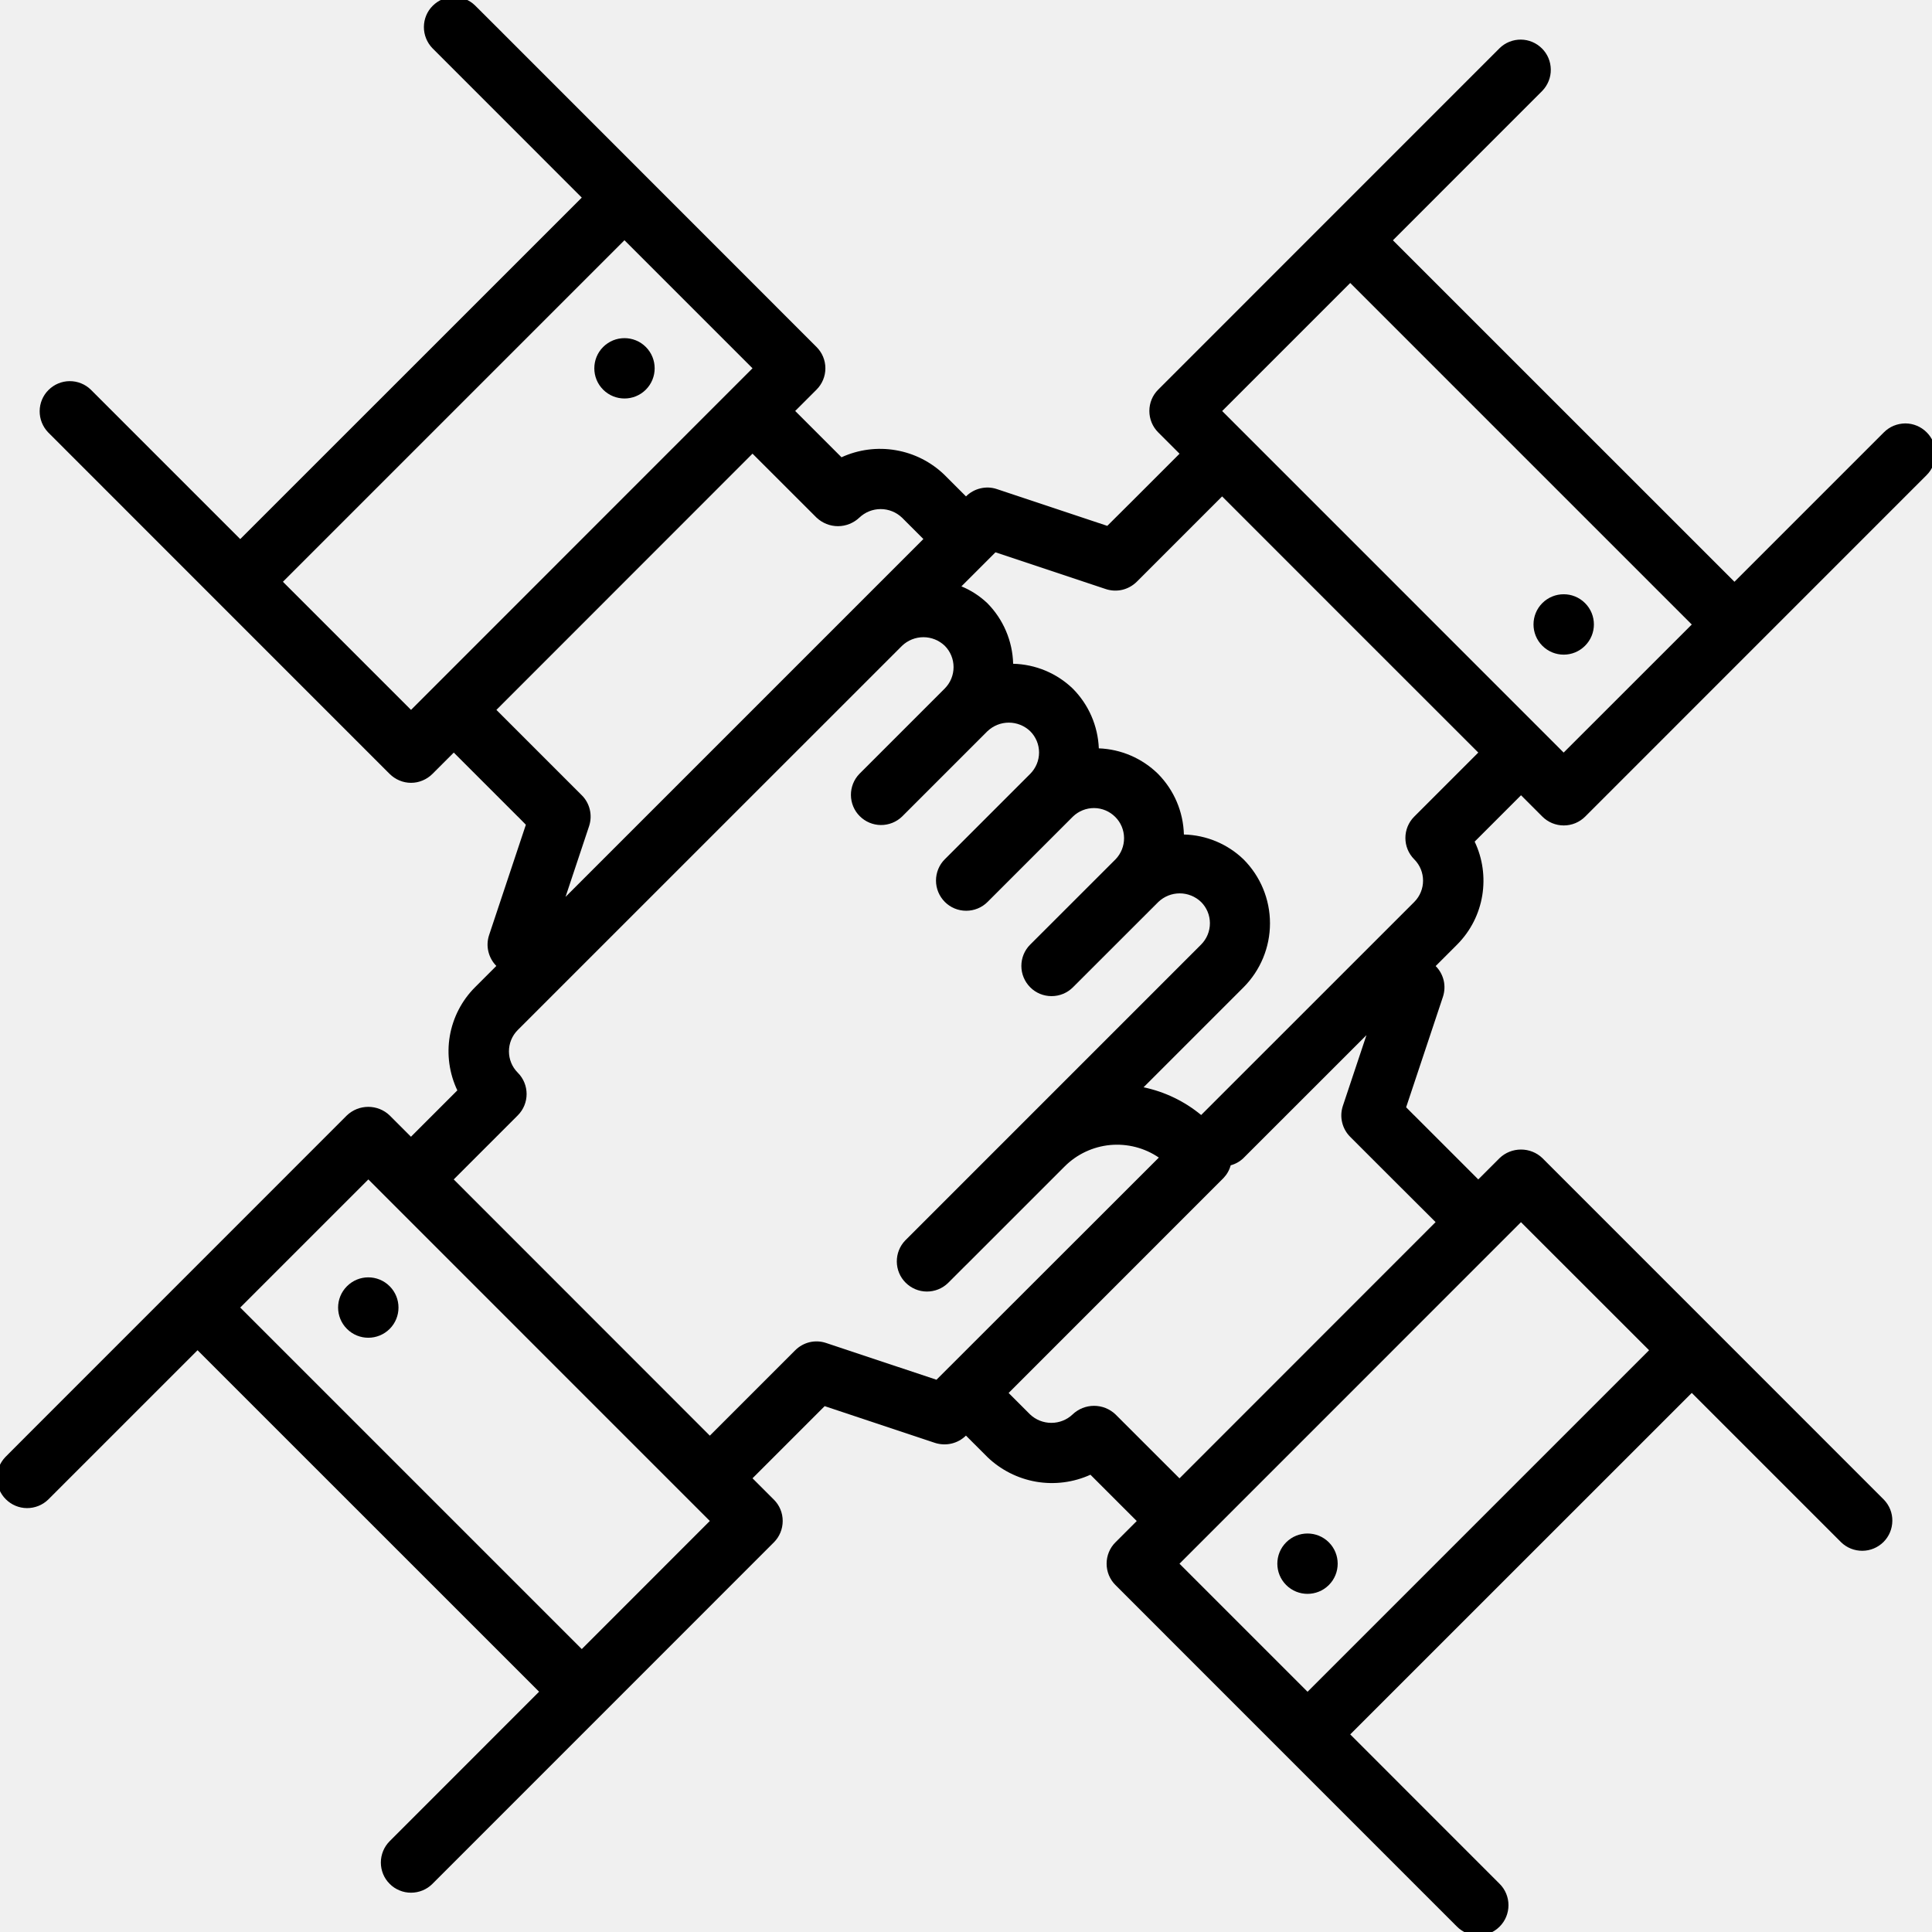
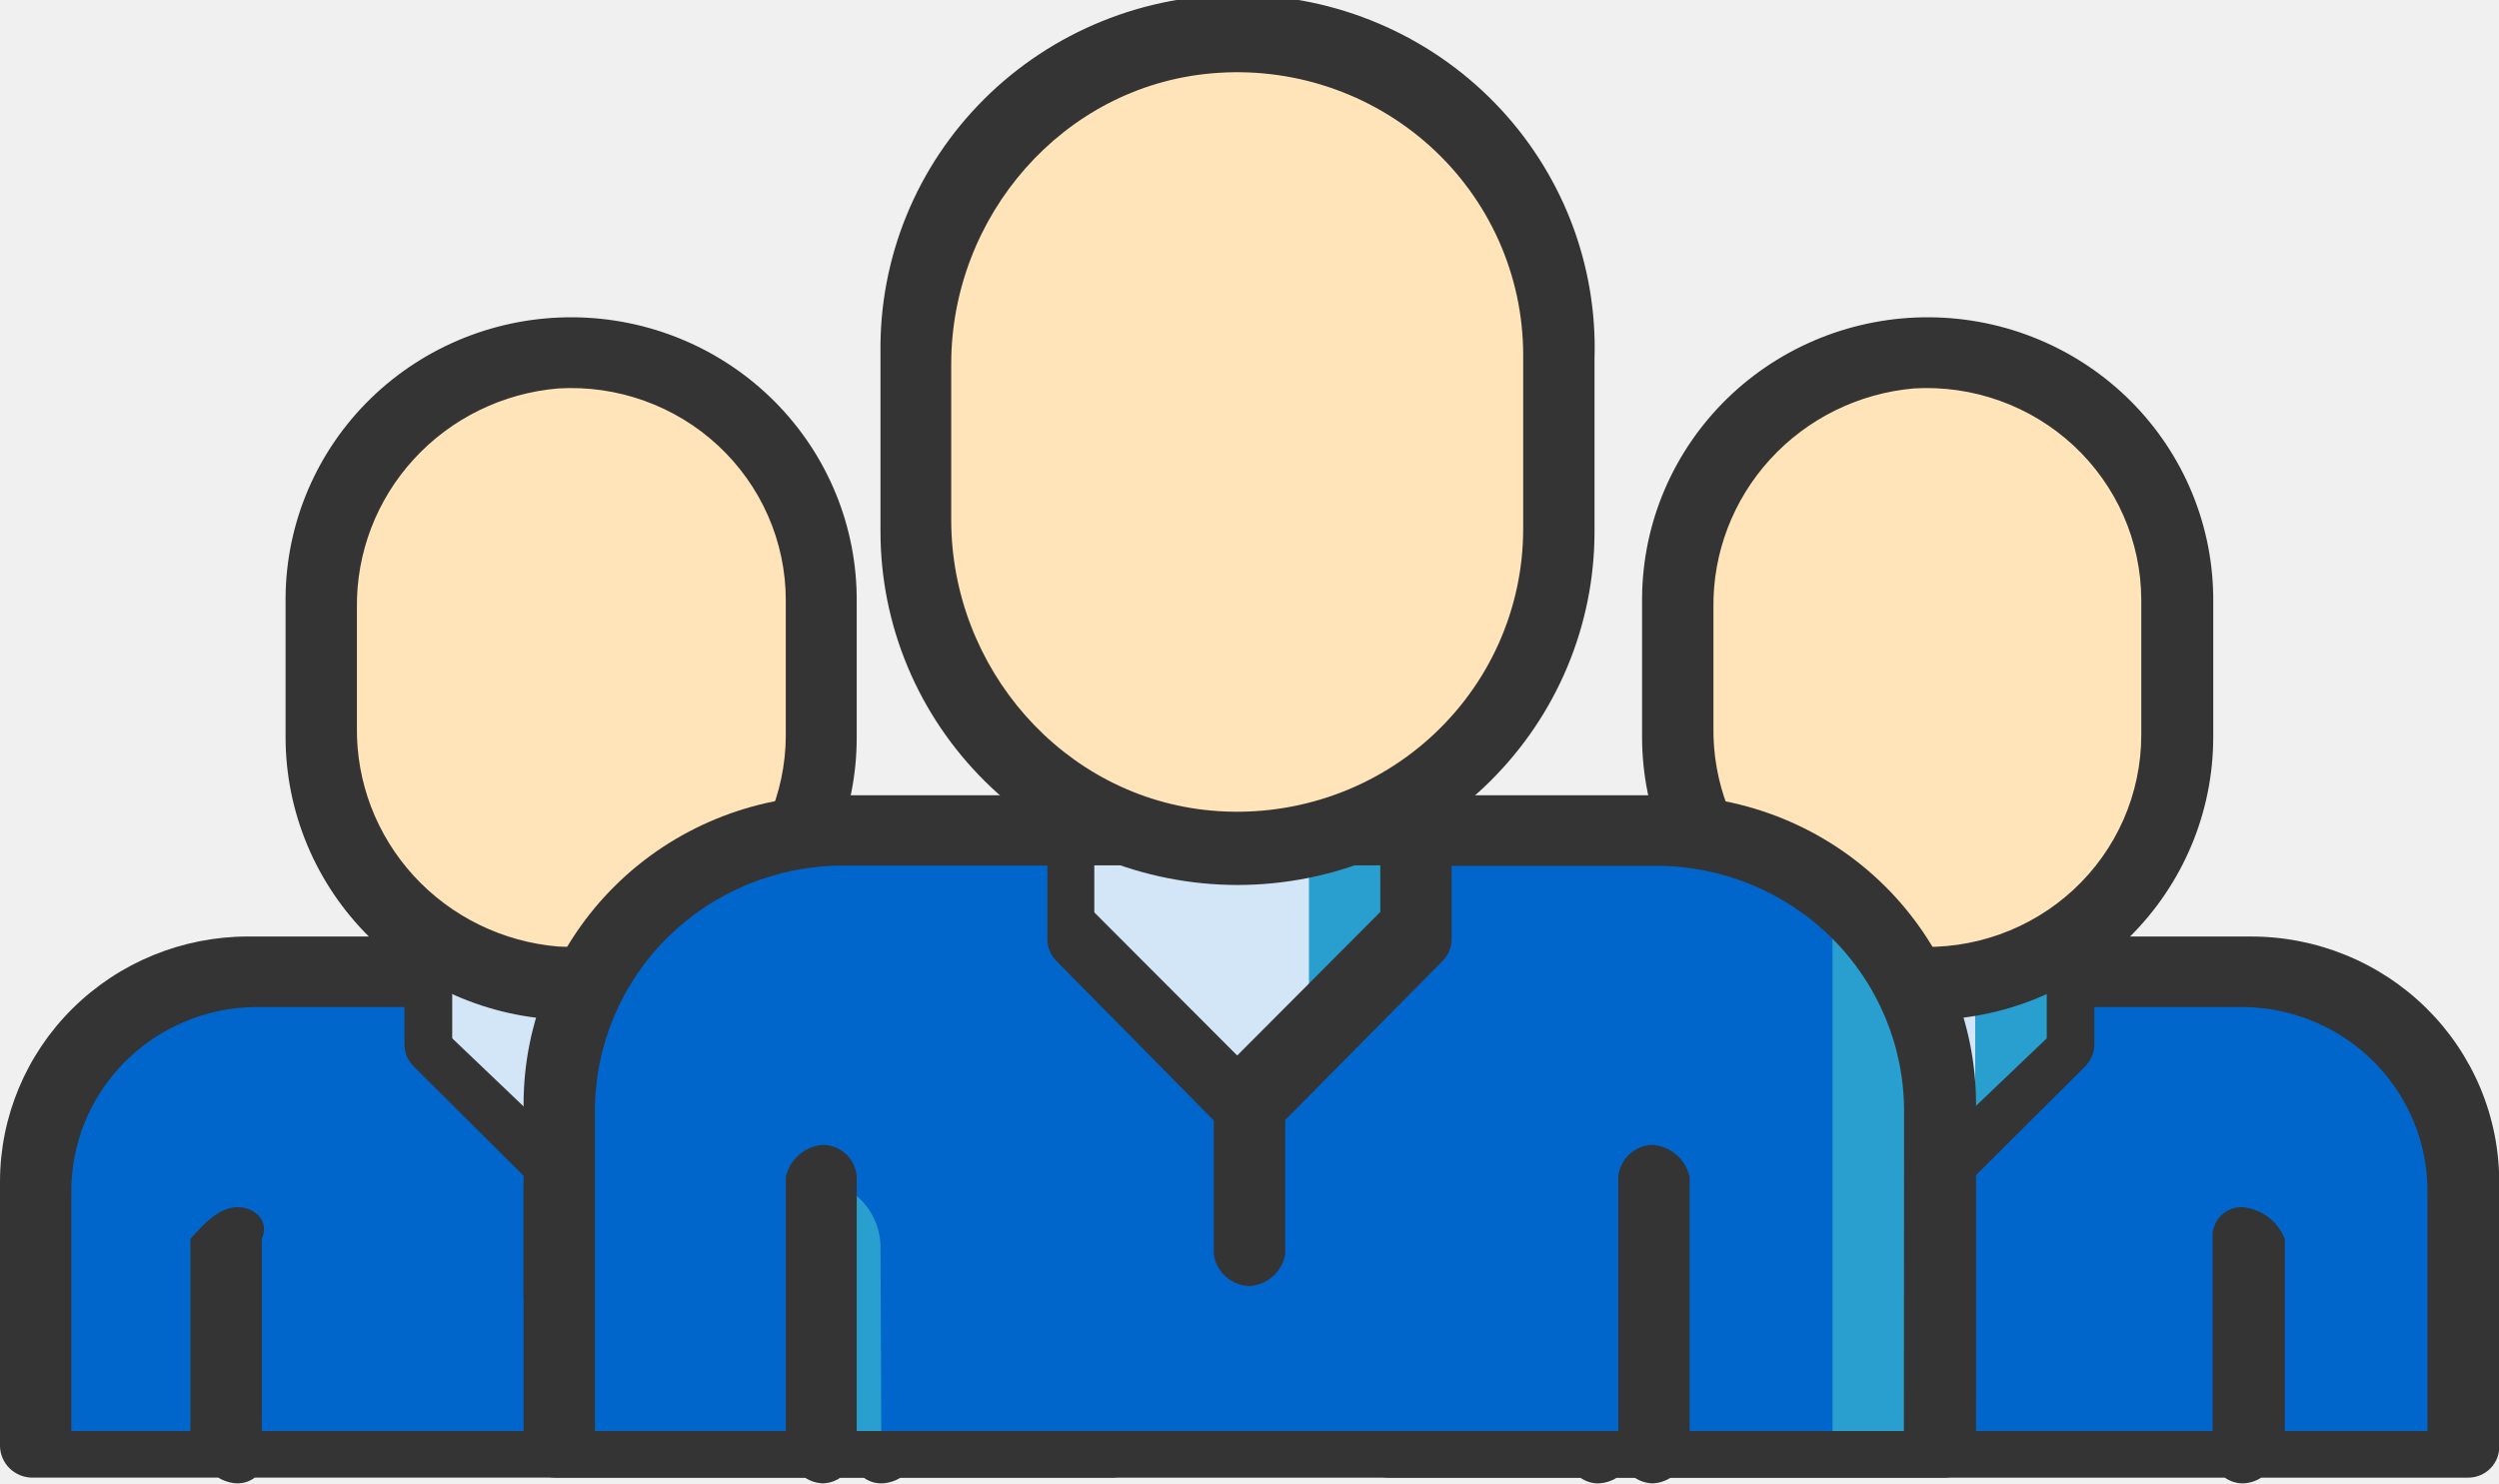
- <svg xmlns="http://www.w3.org/2000/svg" width="32" height="32" viewBox="0 0 32 32" fill="none">
-   <g clip-path="url(#clip0_1250_2277)">
-     <path d="M31.203 7.161L28.728 9.636L23.071 3.98L25.546 1.504C25.637 1.409 25.688 1.283 25.686 1.152C25.685 1.021 25.633 0.895 25.54 0.803C25.447 0.71 25.322 0.657 25.191 0.656C25.06 0.655 24.933 0.705 24.839 0.797L24.486 1.15L19.183 6.454C19.089 6.547 19.037 6.674 19.037 6.807C19.037 6.94 19.089 7.067 19.183 7.161L19.537 7.515L18.807 8.245L18.34 8.71L16.512 8.101C16.424 8.071 16.329 8.067 16.239 8.089C16.149 8.11 16.066 8.156 16 8.222L15.646 7.868C15.424 7.652 15.142 7.509 14.838 7.457C14.533 7.404 14.219 7.445 13.938 7.574L13.171 6.807L13.524 6.454C13.618 6.36 13.671 6.233 13.671 6.1C13.671 5.967 13.618 5.84 13.524 5.747L8.222 0.443L7.868 0.09C7.774 -0.002 7.647 -0.052 7.516 -0.051C7.385 -0.05 7.26 0.003 7.167 0.096C7.074 0.188 7.022 0.314 7.021 0.445C7.02 0.576 7.07 0.702 7.161 0.797L9.636 3.273L3.979 8.929L1.504 6.454C1.41 6.362 1.283 6.312 1.152 6.313C1.021 6.314 0.896 6.367 0.803 6.46C0.71 6.552 0.658 6.678 0.657 6.809C0.656 6.94 0.706 7.066 0.797 7.161L1.151 7.515L6.454 12.819C6.501 12.865 6.556 12.902 6.616 12.927C6.677 12.953 6.742 12.966 6.808 12.966C6.874 12.966 6.939 12.953 7 12.927C7.06 12.902 7.116 12.865 7.162 12.819L7.516 12.465L8.577 13.526H8.578L8.71 13.66L8.101 15.488C8.072 15.575 8.067 15.67 8.089 15.76C8.11 15.85 8.156 15.933 8.221 15.999L7.867 16.353C7.648 16.572 7.503 16.854 7.45 17.16C7.398 17.465 7.442 17.78 7.575 18.06L6.807 18.828L6.453 18.474C6.358 18.383 6.231 18.333 6.1 18.333C5.968 18.333 5.842 18.383 5.746 18.474L0.443 23.778L0.09 24.132C-0.001 24.226 -0.051 24.352 -0.05 24.483C-0.049 24.614 0.003 24.74 0.096 24.832C0.189 24.925 0.314 24.978 0.445 24.979C0.576 24.98 0.703 24.93 0.797 24.839L3.272 22.364L8.929 28.02L6.454 30.496C6.408 30.542 6.371 30.597 6.346 30.658C6.321 30.719 6.308 30.784 6.308 30.849C6.308 30.915 6.321 30.98 6.346 31.041C6.371 31.102 6.408 31.157 6.455 31.203C6.501 31.25 6.556 31.286 6.617 31.311C6.678 31.337 6.743 31.349 6.808 31.349C6.874 31.349 6.939 31.336 7 31.311C7.061 31.286 7.116 31.249 7.162 31.203L7.515 30.85L12.818 25.546C12.912 25.452 12.964 25.325 12.964 25.192C12.964 25.059 12.912 24.932 12.818 24.839L12.464 24.485L13.194 23.755L13.659 23.29L15.487 23.899C15.575 23.927 15.67 23.931 15.76 23.91C15.85 23.889 15.933 23.843 15.999 23.778L16.353 24.132C16.575 24.346 16.857 24.489 17.162 24.542C17.466 24.594 17.78 24.554 18.061 24.426L18.828 25.193L18.475 25.546C18.381 25.639 18.329 25.767 18.329 25.899C18.329 26.032 18.381 26.159 18.475 26.253L23.778 31.557L24.131 31.91C24.177 31.956 24.233 31.994 24.293 32.019C24.354 32.044 24.419 32.057 24.485 32.057C24.551 32.057 24.616 32.044 24.677 32.019C24.738 31.994 24.793 31.956 24.839 31.91C24.933 31.816 24.985 31.689 24.985 31.556C24.985 31.424 24.933 31.296 24.839 31.203L22.364 28.727L28.021 23.071L30.496 25.546C30.59 25.637 30.717 25.687 30.848 25.686C30.979 25.685 31.104 25.632 31.197 25.54C31.29 25.447 31.342 25.321 31.343 25.19C31.345 25.059 31.294 24.933 31.203 24.839L30.849 24.485L25.546 19.181C25.451 19.09 25.324 19.04 25.193 19.04C25.061 19.04 24.934 19.09 24.839 19.181L24.485 19.535L23.424 18.474H23.423L23.29 18.34L23.899 16.512C23.928 16.424 23.933 16.329 23.912 16.239C23.89 16.149 23.845 16.066 23.779 16.001L24.133 15.647C24.593 15.186 24.691 14.498 24.425 13.94L25.193 13.172L25.547 13.526C25.593 13.572 25.649 13.609 25.709 13.634C25.77 13.659 25.835 13.672 25.901 13.672C25.967 13.672 26.032 13.659 26.093 13.634C26.153 13.609 26.209 13.572 26.255 13.526L31.558 8.222L31.912 7.868C31.959 7.821 31.995 7.766 32.02 7.705C32.045 7.644 32.058 7.579 32.058 7.513C32.058 7.448 32.045 7.383 32.02 7.322C31.995 7.261 31.958 7.206 31.911 7.16C31.864 7.113 31.809 7.076 31.748 7.051C31.688 7.026 31.623 7.013 31.557 7.013C31.491 7.014 31.426 7.027 31.365 7.052C31.305 7.077 31.25 7.114 31.203 7.161ZM4.686 9.636L10.343 3.979L12.464 6.1L12.111 6.453L9.636 8.929L6.808 11.758L4.686 9.636ZM8.222 11.758L10.343 9.636L12.464 7.514L13.525 8.574C13.621 8.664 13.747 8.715 13.879 8.715C14.011 8.715 14.137 8.664 14.233 8.574C14.328 8.483 14.455 8.432 14.587 8.432C14.718 8.432 14.845 8.483 14.94 8.574L15.294 8.928L14.233 9.989L9.367 14.855L9.757 13.684C9.786 13.595 9.791 13.501 9.769 13.41C9.748 13.32 9.702 13.237 9.636 13.172L8.952 12.488L8.222 11.758ZM9.636 27.314L3.979 21.657L6.101 19.535L8.929 22.364L11.404 24.839L11.757 25.192L9.636 27.314ZM15.511 22.853L13.683 22.244C13.595 22.214 13.5 22.21 13.41 22.231C13.319 22.253 13.237 22.299 13.171 22.365L12.817 22.719L12.487 23.049L11.757 23.779L9.636 21.657L7.515 19.535L8.576 18.474C8.771 18.279 8.771 17.962 8.576 17.767C8.381 17.572 8.381 17.255 8.576 17.06L14.941 10.696C15.036 10.605 15.163 10.554 15.295 10.554C15.426 10.554 15.553 10.605 15.648 10.696C15.742 10.79 15.794 10.917 15.794 11.05C15.794 11.182 15.742 11.309 15.648 11.404L14.234 12.818C14.143 12.912 14.093 13.038 14.094 13.169C14.095 13.3 14.147 13.426 14.24 13.518C14.333 13.611 14.458 13.664 14.589 13.665C14.72 13.666 14.847 13.616 14.941 13.525L16.355 12.111C16.451 12.02 16.577 11.969 16.709 11.969C16.841 11.969 16.968 12.02 17.063 12.111C17.11 12.157 17.146 12.212 17.172 12.273C17.197 12.333 17.21 12.398 17.21 12.464C17.21 12.53 17.197 12.595 17.172 12.655C17.146 12.716 17.11 12.771 17.063 12.818L15.649 14.232C15.555 14.325 15.503 14.453 15.503 14.585C15.503 14.718 15.556 14.845 15.65 14.939C15.743 15.033 15.871 15.085 16.003 15.085C16.136 15.085 16.263 15.033 16.357 14.939L17.771 13.525C17.865 13.434 17.992 13.383 18.123 13.384C18.254 13.385 18.379 13.438 18.472 13.531C18.565 13.623 18.617 13.749 18.618 13.88C18.619 14.011 18.569 14.137 18.478 14.232L17.063 15.646C16.969 15.739 16.917 15.867 16.917 15.999C16.917 16.132 16.97 16.259 17.064 16.353C17.157 16.447 17.285 16.499 17.417 16.499C17.55 16.499 17.677 16.447 17.771 16.353L19.186 14.939C19.281 14.848 19.408 14.797 19.54 14.797C19.671 14.797 19.798 14.848 19.893 14.939C19.987 15.032 20.04 15.159 20.04 15.292C20.04 15.425 19.987 15.552 19.893 15.646L16.929 18.61L16.925 18.614L14.994 20.545C14.903 20.639 14.853 20.765 14.854 20.896C14.855 21.027 14.907 21.153 15 21.245C15.093 21.338 15.218 21.391 15.349 21.392C15.48 21.393 15.607 21.343 15.701 21.252L16.001 20.952L16.004 20.95L17.635 19.319C17.837 19.117 18.104 18.992 18.388 18.965C18.673 18.939 18.958 19.012 19.194 19.173L15.511 22.853ZM27.314 22.364L21.657 28.021L19.536 25.9L19.889 25.547L22.364 23.072L25.192 20.243L27.314 22.364ZM23.778 20.242L21.657 22.364L19.536 24.486L18.475 23.426C18.379 23.335 18.253 23.285 18.121 23.285C17.989 23.285 17.863 23.335 17.767 23.426C17.672 23.517 17.545 23.567 17.414 23.567C17.282 23.567 17.155 23.517 17.06 23.426L16.706 23.072L20.265 19.512C20.322 19.452 20.363 19.38 20.384 19.301C20.463 19.28 20.536 19.239 20.595 19.182L22.633 17.145L22.242 18.317C22.213 18.405 22.208 18.499 22.23 18.59C22.251 18.68 22.297 18.763 22.363 18.829L23.047 19.513L23.778 20.242ZM24.485 12.465L23.424 13.526C23.229 13.721 23.229 14.038 23.424 14.233C23.619 14.428 23.619 14.745 23.424 14.94L19.895 18.468C19.619 18.24 19.291 18.082 18.941 18.009L20.596 16.354C20.877 16.072 21.035 15.691 21.035 15.293C21.035 14.895 20.877 14.514 20.596 14.233C20.33 13.977 19.978 13.831 19.609 13.822C19.599 13.445 19.446 13.087 19.182 12.819C18.919 12.56 18.569 12.409 18.2 12.395C18.185 12.022 18.031 11.669 17.768 11.405C17.502 11.149 17.15 11.003 16.781 10.994C16.771 10.617 16.618 10.258 16.353 9.99C16.228 9.872 16.083 9.777 15.924 9.712L16.488 9.148L18.316 9.757C18.404 9.786 18.499 9.79 18.589 9.769C18.68 9.747 18.762 9.701 18.828 9.636L19.182 9.282L19.512 8.952L20.242 8.222L22.363 10.344L24.485 12.465ZM25.899 12.465L23.071 9.636L20.596 7.161L20.243 6.808L22.364 4.687L28.021 10.344L25.899 12.465Z" fill="black" />
-     <path d="M26.253 10.696C26.449 10.501 26.449 10.184 26.253 9.989C26.058 9.794 25.742 9.794 25.546 9.989C25.351 10.184 25.351 10.501 25.546 10.696C25.742 10.892 26.058 10.892 26.253 10.696Z" fill="black" />
-     <path d="M6.454 22.011C6.649 21.816 6.649 21.499 6.454 21.304C6.258 21.108 5.942 21.108 5.747 21.304C5.551 21.499 5.551 21.816 5.747 22.011C5.942 22.206 6.258 22.206 6.454 22.011Z" fill="black" />
-     <path d="M22.01 26.253C22.205 26.058 22.205 25.741 22.01 25.546C21.815 25.351 21.498 25.351 21.303 25.546C21.108 25.741 21.108 26.058 21.303 26.253C21.498 26.448 21.815 26.448 22.01 26.253Z" fill="black" />
-     <path d="M10.697 6.454C10.892 6.259 10.892 5.942 10.697 5.747C10.502 5.552 10.185 5.552 9.99 5.747C9.795 5.942 9.795 6.259 9.99 6.454C10.185 6.649 10.502 6.649 10.697 6.454Z" fill="black" />
+ <svg xmlns="http://www.w3.org/2000/svg" width="128" height="76" viewBox="0 0 128 76" fill="none">
+   <g clip-path="url(#clip0_1384_1238)">
+     <path d="M56.072 74.492H1.218V61.179C1.23 59.748 1.528 58.334 2.094 57.017C2.66 55.7 3.483 54.506 4.516 53.504C5.549 52.502 6.771 51.711 8.114 51.177C9.456 50.643 10.892 50.376 12.339 50.391H44.961C47.881 50.366 50.691 51.488 52.775 53.511C54.858 55.534 56.044 58.292 56.072 61.179V74.492Z" fill="#0066CC" />
+     <path d="M45.756 47.981H12.71C9.339 47.981 6.106 49.306 3.723 51.663C1.339 54.02 0 57.217 0 60.55L0 74.083C0.006 74.514 0.182 74.925 0.491 75.229C0.8 75.532 1.217 75.704 1.652 75.706H11.185C11.472 75.883 11.8 75.984 12.138 76C12.466 76.005 12.787 75.902 13.049 75.706H44.241C44.507 75.903 44.831 76.006 45.163 76C45.505 75.988 45.837 75.887 46.127 75.706H56.909C57.123 75.708 57.335 75.667 57.533 75.585C57.73 75.504 57.909 75.383 58.058 75.232C58.208 75.08 58.325 74.9 58.402 74.703C58.479 74.505 58.515 74.294 58.508 74.083V60.592C58.514 58.935 58.188 57.292 57.549 55.76C56.91 54.227 55.971 52.835 54.786 51.663C53.6 50.491 52.192 49.562 50.643 48.93C49.093 48.298 47.432 47.976 45.756 47.981ZM54.854 73.318H47.546V63.473C46.815 62.53 46.084 61.797 45.163 61.797C44.955 61.773 44.744 61.802 44.551 61.881C44.358 61.961 44.189 62.089 44.06 62.252C43.931 62.415 43.847 62.608 43.816 62.813C43.784 63.018 43.807 63.227 43.881 63.42V73.318H13.409V63.473C13.822 62.561 13.059 61.849 12.17 61.849C11.28 61.849 10.528 62.593 9.755 63.473V73.318H3.654V61.127C3.626 58.63 4.6 56.224 6.364 54.437C8.127 52.65 10.535 51.628 13.059 51.595H45.449C47.973 51.628 50.381 52.65 52.145 54.437C53.908 56.224 54.882 58.63 54.854 61.127V73.318Z" fill="#353434" />
+     <path d="M30.473 60.749C30.53 60.55 30.538 60.34 30.495 60.137C30.452 59.934 30.36 59.745 30.226 59.585C30.093 59.425 29.922 59.3 29.729 59.22C29.535 59.14 29.326 59.108 29.117 59.126C28.195 59.126 27.464 59.87 26.818 60.749V66.51C27.045 66.941 27.371 67.312 27.771 67.594C28.17 67.877 28.631 68.061 29.117 68.134C29.326 68.154 29.538 68.124 29.732 68.045C29.927 67.966 30.099 67.84 30.233 67.68C30.367 67.519 30.459 67.329 30.5 67.125C30.542 66.921 30.533 66.71 30.473 66.51V60.749Z" fill="#353434" />
+     <path d="M35.355 54.277V39.54H21.946V54.277L28.598 61.179L35.355 54.277Z" fill="#D3E6F8" />
+     <path d="M31.69 58.655L36.573 52.831V44.357H31.69V58.655Z" fill="#A4CFF2" />
+     <path d="M29.243 61.996C29.032 61.998 28.822 61.957 28.627 61.876C28.433 61.795 28.256 61.675 28.11 61.525L21.183 54.633C20.884 54.331 20.716 53.925 20.717 53.502V38.754C20.715 38.541 20.757 38.331 20.838 38.134C20.919 37.937 21.039 37.758 21.191 37.607C21.342 37.456 21.523 37.336 21.721 37.255C21.92 37.173 22.133 37.131 22.348 37.131H36.117C36.335 37.127 36.552 37.165 36.755 37.245C36.958 37.325 37.143 37.444 37.298 37.595C37.454 37.746 37.578 37.926 37.663 38.126C37.747 38.325 37.791 38.538 37.791 38.754V53.502C37.792 53.712 37.75 53.921 37.668 54.115C37.587 54.309 37.466 54.486 37.314 54.633L30.408 61.525C30.255 61.676 30.073 61.795 29.873 61.876C29.674 61.957 29.459 61.998 29.243 61.996ZM23.163 53.198L28.65 58.435L34.136 53.198V40.744H23.163V53.198Z" fill="#353434" />
+     <path d="M15.888 37.277V31.119C15.846 27.748 17.133 24.494 19.476 22.047C21.819 19.599 25.034 18.149 28.439 18.005C30.136 17.979 31.822 18.286 33.398 18.91C34.975 19.534 36.41 20.462 37.62 21.639C38.83 22.817 39.792 24.22 40.449 25.768C41.105 27.317 41.444 28.979 41.445 30.658V37.707C41.448 39.388 41.113 41.054 40.458 42.606C39.803 44.157 38.842 45.565 37.631 46.746C36.421 47.926 34.984 48.857 33.406 49.483C31.828 50.109 30.139 50.417 28.439 50.391C25.034 50.247 21.819 48.797 19.476 46.349C17.133 43.901 15.846 40.648 15.888 37.277Z" fill="#FFE4B9" />
+     <path d="M29.254 52.255C25.375 52.247 21.658 50.719 18.917 48.006C16.175 45.293 14.633 41.616 14.627 37.78V30.605C14.658 26.769 16.229 23.102 18.994 20.411C20.363 19.078 21.984 18.026 23.764 17.313C25.545 16.6 27.45 16.241 29.37 16.256C31.291 16.271 33.19 16.66 34.959 17.401C36.728 18.142 38.332 19.22 39.679 20.574C41.027 21.928 42.091 23.531 42.812 25.292C43.533 27.052 43.896 28.936 43.881 30.836V37.78C43.884 39.681 43.508 41.564 42.773 43.32C42.04 45.077 40.962 46.673 39.604 48.018C38.245 49.363 36.632 50.429 34.856 51.156C33.08 51.883 31.176 52.257 29.254 52.255ZM18.281 31.15V37.246C18.242 40.064 19.284 42.792 21.199 44.88C23.113 46.967 25.757 48.259 28.597 48.495C30.089 48.586 31.584 48.375 32.99 47.875C34.396 47.375 35.684 46.596 36.775 45.586C37.866 44.575 38.737 43.355 39.334 42.001C39.931 40.646 40.242 39.185 40.248 37.707V30.721C40.244 29.241 39.934 27.778 39.337 26.421C38.741 25.064 37.871 23.841 36.78 22.828C35.69 21.815 34.401 21.033 32.994 20.53C31.587 20.026 30.091 19.812 28.597 19.901C25.758 20.139 23.116 21.432 21.202 23.519C19.288 25.606 18.244 28.333 18.281 31.15Z" fill="#353434" />
+     <path d="M126.771 74.492H71.917V61.179C71.929 59.748 72.227 58.334 72.793 57.017C73.359 55.7 74.182 54.506 75.215 53.504C76.248 52.502 77.471 51.711 78.813 51.177C80.156 50.643 81.591 50.376 83.038 50.391H115.66C117.107 50.377 118.541 50.645 119.882 51.18C121.224 51.715 122.445 52.506 123.477 53.508C124.509 54.51 125.331 55.703 125.896 57.019C126.461 58.336 126.759 59.749 126.771 61.179V74.492Z" fill="#0066CC" />
+     <path d="M115.237 47.982H82.244C80.571 47.975 78.912 48.295 77.364 48.923C75.816 49.552 74.409 50.477 73.223 51.644C72.037 52.812 71.096 54.2 70.454 55.728C69.812 57.257 69.481 58.895 69.481 60.55V74.083C69.487 74.514 69.663 74.925 69.972 75.229C70.281 75.532 70.698 75.704 71.134 75.707H80.942C81.212 75.901 81.539 76.004 81.874 76C82.209 75.986 82.534 75.885 82.816 75.707H113.956C114.231 75.9 114.561 76.002 114.898 76C115.227 75.986 115.545 75.885 115.82 75.707H126.412C126.626 75.708 126.838 75.667 127.035 75.585C127.233 75.504 127.412 75.383 127.561 75.232C127.71 75.08 127.827 74.9 127.905 74.703C127.982 74.505 128.018 74.295 128.011 74.083V60.592C128.016 58.933 127.69 57.289 127.05 55.755C126.409 54.221 125.468 52.828 124.281 51.655C123.093 50.483 121.683 49.555 120.131 48.924C118.578 48.294 116.915 47.973 115.237 47.982ZM124.336 73.318H117.027V63.473C116.856 63.038 116.569 62.657 116.195 62.371C115.822 62.085 115.378 61.905 114.909 61.849C114.696 61.837 114.482 61.869 114.283 61.945C114.083 62.021 113.903 62.139 113.753 62.29C113.603 62.441 113.488 62.621 113.415 62.82C113.343 63.019 113.314 63.231 113.331 63.441V73.318H84.109V63.473C83.906 63.032 83.596 62.647 83.206 62.355C82.816 62.062 82.358 61.87 81.874 61.797C81.665 61.788 81.457 61.828 81.266 61.912C81.075 61.996 80.906 62.122 80.773 62.281C80.639 62.441 80.545 62.628 80.497 62.829C80.449 63.031 80.449 63.24 80.497 63.441V73.318H73.136V61.127C73.107 58.63 74.082 56.224 75.845 54.437C77.608 52.651 80.016 51.628 82.541 51.595H114.93C117.455 51.628 119.863 52.651 121.626 54.437C123.389 56.224 124.364 58.63 124.336 61.127V73.318Z" fill="#353434" />
+     <path d="M98.841 59.084C98.628 59.061 98.413 59.092 98.215 59.173C98.017 59.255 97.844 59.386 97.711 59.553C97.578 59.719 97.491 59.917 97.457 60.126C97.423 60.336 97.444 60.55 97.517 60.75V66.51C97.453 66.707 97.439 66.917 97.478 67.121C97.516 67.324 97.604 67.515 97.736 67.676C97.867 67.837 98.037 67.963 98.23 68.043C98.423 68.123 98.633 68.154 98.841 68.134C99.742 68.134 100.462 67.422 101.172 66.51V60.75C100.943 60.31 100.613 59.931 100.208 59.642C99.803 59.352 99.335 59.161 98.841 59.084Z" fill="#353434" />
+     <path d="M106.055 54.277V39.54H92.645V54.277L99.361 61.179L106.055 54.277Z" fill="#D3E6F8" />
+     <path d="M101.171 58.655L106.054 52.831V44.357H101.171V58.655Z" fill="#289FCE" />
+     <path d="M98.725 61.996C98.513 61.998 98.304 61.957 98.109 61.876C97.914 61.795 97.738 61.675 97.591 61.525L90.675 54.633C90.376 54.331 90.208 53.924 90.209 53.502V38.754C90.209 38.325 90.38 37.914 90.686 37.61C90.992 37.306 91.406 37.133 91.84 37.13H105.609C105.827 37.128 106.042 37.168 106.244 37.248C106.446 37.328 106.629 37.447 106.784 37.599C106.939 37.75 107.061 37.929 107.145 38.128C107.229 38.326 107.272 38.539 107.272 38.754V53.502C107.274 53.925 107.106 54.331 106.806 54.633L99.89 61.525C99.574 61.819 99.159 61.987 98.725 61.996ZM93.863 53.198L99.35 58.435L104.836 53.198V40.744H93.863V53.198Z" fill="#353434" />
+     <path d="M86.544 37.277V31.119C86.503 27.741 87.796 24.481 90.147 22.032C92.499 19.583 95.725 18.138 99.137 18.005C100.835 17.979 102.521 18.286 104.097 18.91C105.673 19.534 107.108 20.462 108.319 21.639C109.529 22.817 110.491 24.22 111.147 25.768C111.804 27.317 112.143 28.979 112.144 30.658V37.707C112.145 39.385 111.81 41.047 111.156 42.596C110.503 44.146 109.545 45.551 108.338 46.731C107.131 47.911 105.699 48.842 104.125 49.471C102.551 50.099 100.866 50.412 99.169 50.391C95.751 50.265 92.517 48.824 90.159 46.374C87.8 43.924 86.503 40.66 86.544 37.277Z" fill="#FFE4B9" />
+     <path d="M98.736 52.255C94.857 52.247 91.14 50.719 88.398 48.006C85.656 45.293 84.114 41.616 84.108 37.78V30.605C84.124 28.706 84.517 26.828 85.266 25.079C86.016 23.329 87.106 21.744 88.475 20.411C89.844 19.078 91.465 18.026 93.246 17.313C95.026 16.6 96.931 16.241 98.852 16.256C100.773 16.271 102.672 16.66 104.441 17.401C106.209 18.142 107.813 19.22 109.161 20.574C110.508 21.928 111.573 23.531 112.294 25.292C113.015 27.052 113.378 28.936 113.363 30.836V37.78C113.36 41.617 111.818 45.295 109.076 48.009C106.334 50.723 102.615 52.25 98.736 52.255ZM87.763 31.15V37.246C87.722 40.056 88.757 42.777 90.661 44.863C92.564 46.949 95.195 48.247 98.026 48.495C99.52 48.587 101.018 48.375 102.426 47.872C103.834 47.37 105.124 46.588 106.215 45.575C107.307 44.561 108.177 43.337 108.772 41.979C109.367 40.62 109.675 39.156 109.677 37.675V30.721C109.672 29.241 109.362 27.778 108.766 26.421C108.17 25.064 107.299 23.841 106.209 22.828C105.118 21.815 103.83 21.033 102.423 20.53C101.016 20.026 99.519 19.812 98.026 19.901C95.196 20.151 92.567 21.45 90.664 23.535C88.761 25.621 87.725 28.341 87.763 31.15Z" fill="#353434" />
+     <path d="M98.735 74.492H28.036V57.167C28.046 55.316 28.424 53.486 29.15 51.779C29.875 50.073 30.934 48.525 32.265 47.224C33.596 45.922 35.173 44.893 36.906 44.194C38.639 43.496 40.495 43.142 42.367 43.153H84.426C86.296 43.143 88.15 43.498 89.882 44.197C91.613 44.897 93.188 45.926 94.517 47.228C95.846 48.529 96.903 50.077 97.626 51.783C98.35 53.488 98.727 55.318 98.735 57.167V74.492Z" fill="#0066CC" />
+     <path d="M93.863 47.133V74.492H98.736V53.324C98.685 51.916 98.187 50.56 97.313 49.449C96.438 48.337 95.231 47.527 93.863 47.133ZM45.142 74.544H41.445V60.414C42.381 60.386 43.29 60.725 43.975 61.356C44.659 61.988 45.063 62.862 45.099 63.787L45.142 74.544Z" fill="#289FCE" />
+     <path d="M73.136 47.657V28.689H54.855V47.657L63.995 56.56L73.136 47.657Z" fill="#D3E6F8" />
+     <path d="M67.045 54.329L73.135 46.798V35.926H67.045V54.329Z" fill="#289FCE" />
+     <path d="M85.21 40.744H74.354V29.107C74.356 28.683 74.19 28.275 73.891 27.971C73.592 27.667 73.183 27.492 72.754 27.484H55.246C54.816 27.489 54.404 27.663 54.103 27.967C53.801 28.272 53.634 28.681 53.636 29.107V40.744H42.78C38.545 40.755 34.486 42.426 31.495 45.391C28.503 48.355 26.821 52.372 26.818 56.56V74.073C26.818 74.506 26.992 74.922 27.302 75.228C27.612 75.534 28.032 75.707 28.471 75.707H41.234C41.507 75.888 41.826 75.989 42.155 76C42.474 75.989 42.783 75.887 43.045 75.707H83.727C83.997 75.887 84.313 75.989 84.638 76C84.97 75.989 85.293 75.888 85.57 75.707H99.562C99.779 75.709 99.996 75.669 100.197 75.588C100.399 75.507 100.582 75.387 100.736 75.234C100.89 75.082 101.012 74.901 101.094 74.701C101.176 74.502 101.217 74.288 101.214 74.073V56.56C101.211 52.364 99.524 48.342 96.523 45.376C93.522 42.41 89.453 40.744 85.21 40.744ZM56.072 29.893H70.7V40.744H56.072V29.893ZM63.37 54.078L56.051 46.746V44.337H70.7V46.725L63.37 54.078ZM97.518 73.319H86.545V60.299C86.448 59.859 86.21 59.461 85.867 59.165C85.523 58.868 85.093 58.69 84.638 58.655C84.195 58.669 83.773 58.842 83.451 59.144C83.128 59.445 82.929 59.852 82.891 60.289V73.319H43.882V60.299C43.857 59.86 43.666 59.446 43.346 59.141C43.025 58.836 42.6 58.662 42.155 58.655C41.701 58.69 41.27 58.868 40.926 59.165C40.583 59.461 40.345 59.859 40.249 60.299V73.319H30.473V56.916C30.473 53.583 31.812 50.386 34.195 48.029C36.579 45.671 39.812 44.347 43.182 44.347H53.647V48.076C53.641 48.288 53.679 48.5 53.757 48.698C53.835 48.895 53.953 49.076 54.102 49.228L62.173 57.408V64.269C62.235 64.707 62.45 65.109 62.781 65.406C63.112 65.702 63.538 65.874 63.984 65.892C64.432 65.868 64.858 65.694 65.193 65.399C65.528 65.104 65.751 64.706 65.827 64.269V57.387L73.898 49.228C74.196 48.926 74.359 48.519 74.354 48.097V44.358H84.818C88.189 44.358 91.422 45.682 93.805 48.039C96.189 50.396 97.528 53.593 97.528 56.927L97.518 73.319Z" fill="#353434" />
+     <path d="M47.546 26.667V18.623C47.546 9.825 54.377 2.231 63.253 1.864C65.478 1.758 67.7 2.099 69.787 2.868C71.874 3.636 73.781 4.815 75.394 6.334C77.006 7.853 78.29 9.68 79.167 11.704C80.044 13.728 80.496 15.907 80.496 18.11V27.232C80.489 29.431 80.031 31.604 79.151 33.623C78.271 35.641 76.987 37.463 75.375 38.977C73.764 40.491 71.859 41.667 69.776 42.433C67.692 43.199 65.474 43.541 63.253 43.436C54.377 43.048 47.546 35.465 47.546 26.667Z" fill="#FFE4B9" />
+     <path d="M63.391 45.342C60.988 45.341 58.608 44.871 56.388 43.961C54.168 43.05 52.151 41.715 50.453 40.034C48.754 38.352 47.407 36.356 46.489 34.16C45.57 31.963 45.098 29.609 45.099 27.233V18.078C45.065 15.669 45.518 13.277 46.431 11.042C47.344 8.808 48.7 6.777 50.418 5.068C52.136 3.359 54.182 2.007 56.436 1.091C58.69 0.175 61.106 -0.286 63.543 -0.266C65.98 -0.246 68.388 0.256 70.626 1.209C72.864 2.162 74.887 3.548 76.576 5.286C78.264 7.023 79.585 9.076 80.461 11.325C81.336 13.574 81.748 15.973 81.672 18.382V27.233C81.675 32.031 79.751 36.634 76.323 40.03C72.895 43.426 68.243 45.337 63.391 45.342ZM48.722 18.654V26.636C48.722 34.208 54.431 40.849 62.046 41.53C64.072 41.711 66.114 41.474 68.041 40.833C69.969 40.191 71.741 39.16 73.243 37.804C74.746 36.448 75.947 34.798 76.769 32.958C77.591 31.118 78.016 29.129 78.018 27.117V18.162C78.015 16.151 77.588 14.164 76.766 12.325C75.943 10.486 74.742 8.837 73.24 7.482C71.737 6.128 69.966 5.097 68.039 4.456C66.112 3.815 64.071 3.578 62.046 3.76C54.431 4.43 48.722 11.082 48.722 18.654Z" fill="#353434" />
  </g>
  <defs>
-     <clipPath id="clip0_1250_2277">
-       <rect width="32" height="32" fill="white" />
+     <clipPath id="clip0_1384_1238">
+       <rect width="128" height="76" fill="white" />
    </clipPath>
  </defs>
</svg>
